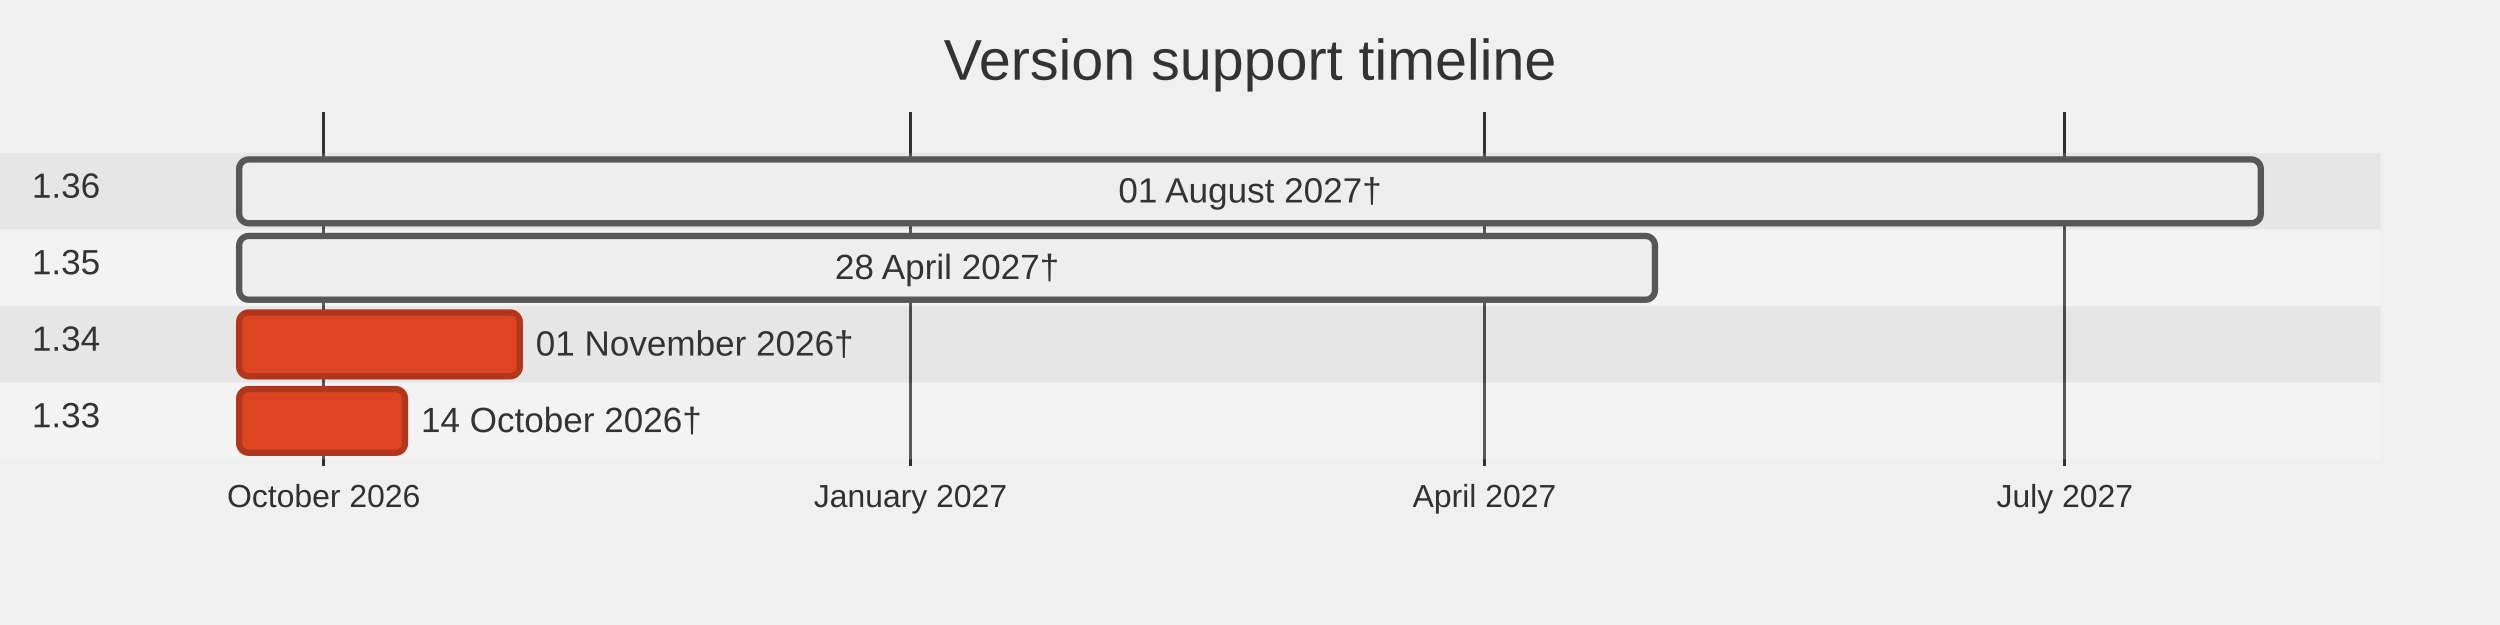
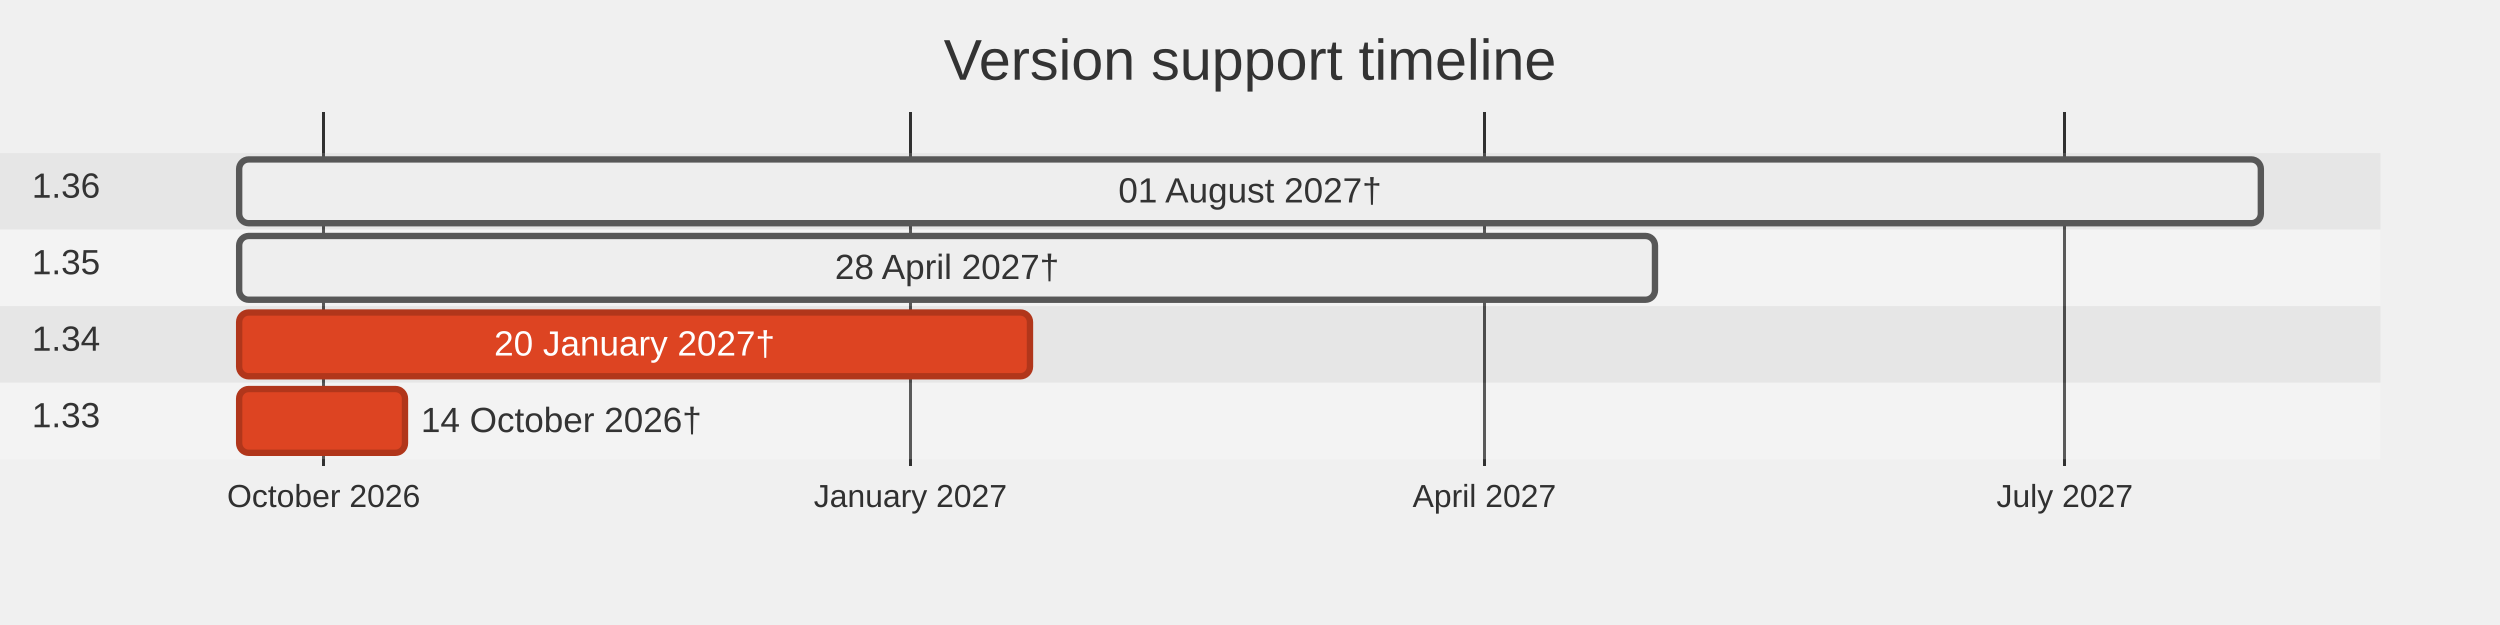
<svg xmlns="http://www.w3.org/2000/svg" id="my-svg" width="100%" viewBox="0 0 784 196" style="max-width: 784px; background-color: white;" role="graphics-document document" aria-roledescription="gantt">
  <style>#my-svg{font-family:"trebuchet ms",verdana,arial,sans-serif;font-size:16px;fill:#000000;}@keyframes edge-animation-frame{from{stroke-dashoffset:0;}}@keyframes dash{to{stroke-dashoffset:0;}}#my-svg .edge-animation-slow{stroke-dasharray:9,5!important;stroke-dashoffset:900;animation:dash 50s linear infinite;stroke-linecap:round;}#my-svg .edge-animation-fast{stroke-dasharray:9,5!important;stroke-dashoffset:900;animation:dash 20s linear infinite;stroke-linecap:round;}#my-svg .error-icon{fill:#552222;}#my-svg .error-text{fill:#552222;stroke:#552222;}#my-svg .edge-thickness-normal{stroke-width:1px;}#my-svg .edge-thickness-thick{stroke-width:3.5px;}#my-svg .edge-pattern-solid{stroke-dasharray:0;}#my-svg .edge-thickness-invisible{stroke-width:0;fill:none;}#my-svg .edge-pattern-dashed{stroke-dasharray:3;}#my-svg .edge-pattern-dotted{stroke-dasharray:2;}#my-svg .marker{fill:#666;stroke:#666;}#my-svg .marker.cross{stroke:#666;}#my-svg svg{font-family:"trebuchet ms",verdana,arial,sans-serif;font-size:16px;}#my-svg p{margin:0;}#my-svg .mermaid-main-font{font-family:"trebuchet ms",verdana,arial,sans-serif;}#my-svg .exclude-range{fill:#eeeeee;}#my-svg .section{stroke:none;opacity:0.2;}#my-svg .section0{fill:hsl(0, 0%, 73.922%);}#my-svg .section2{fill:hsl(0, 0%, 73.922%);}#my-svg .section1,#my-svg .section3{fill:white;opacity:0.2;}#my-svg .sectionTitle0{fill:#333;}#my-svg .sectionTitle1{fill:#333;}#my-svg .sectionTitle2{fill:#333;}#my-svg .sectionTitle3{fill:#333;}#my-svg .sectionTitle{text-anchor:start;font-family:"trebuchet ms",verdana,arial,sans-serif;}#my-svg .grid .tick{stroke:hsl(0, 0%, 90%);opacity:0.8;shape-rendering:crispEdges;}#my-svg .grid .tick text{font-family:"trebuchet ms",verdana,arial,sans-serif;fill:#000000;}#my-svg .grid path{stroke-width:0;}#my-svg .today{fill:none;stroke:#d42;stroke-width:2px;}#my-svg .task{stroke-width:2;}#my-svg .taskText{text-anchor:middle;font-family:"trebuchet ms",verdana,arial,sans-serif;}#my-svg .taskTextOutsideRight{fill:#333;text-anchor:start;font-family:"trebuchet ms",verdana,arial,sans-serif;}#my-svg .taskTextOutsideLeft{fill:#333;text-anchor:end;}#my-svg .task.clickable{cursor:pointer;}#my-svg .taskText.clickable{cursor:pointer;fill:#003163!important;font-weight:bold;}#my-svg .taskTextOutsideLeft.clickable{cursor:pointer;fill:#003163!important;font-weight:bold;}#my-svg .taskTextOutsideRight.clickable{cursor:pointer;fill:#003163!important;font-weight:bold;}#my-svg .taskText0,#my-svg .taskText1,#my-svg .taskText2,#my-svg .taskText3{fill:white;}#my-svg .task0,#my-svg .task1,#my-svg .task2,#my-svg .task3{fill:#707070;stroke:hsl(0, 0%, 33.922%);}#my-svg .taskTextOutside0,#my-svg .taskTextOutside2{fill:#333;}#my-svg .taskTextOutside1,#my-svg .taskTextOutside3{fill:#333;}#my-svg .active0,#my-svg .active1,#my-svg .active2,#my-svg .active3{fill:#eee;stroke:hsl(0, 0%, 33.922%);}#my-svg .activeText0,#my-svg .activeText1,#my-svg .activeText2,#my-svg .activeText3{fill:#333!important;}#my-svg .done0,#my-svg .done1,#my-svg .done2,#my-svg .done3{stroke:#666;fill:#bbb;stroke-width:2;}#my-svg .doneText0,#my-svg .doneText1,#my-svg .doneText2,#my-svg .doneText3{fill:#333!important;}#my-svg .doneText0.taskTextOutsideLeft,#my-svg .doneText0.taskTextOutsideRight,#my-svg .doneText1.taskTextOutsideLeft,#my-svg .doneText1.taskTextOutsideRight,#my-svg .doneText2.taskTextOutsideLeft,#my-svg .doneText2.taskTextOutsideRight,#my-svg .doneText3.taskTextOutsideLeft,#my-svg .doneText3.taskTextOutsideRight{fill:#333!important;}#my-svg .crit0,#my-svg .crit1,#my-svg .crit2,#my-svg .crit3{stroke:hsl(10.909, 73.333%, 40%);fill:#d42;stroke-width:2;}#my-svg .activeCrit0,#my-svg .activeCrit1,#my-svg .activeCrit2,#my-svg .activeCrit3{stroke:hsl(10.909, 73.333%, 40%);fill:#eee;stroke-width:2;}#my-svg .doneCrit0,#my-svg .doneCrit1,#my-svg .doneCrit2,#my-svg .doneCrit3{stroke:hsl(10.909, 73.333%, 40%);fill:#bbb;stroke-width:2;cursor:pointer;shape-rendering:crispEdges;}#my-svg .milestone{transform:rotate(45deg) scale(0.8,0.8);}#my-svg .milestoneText{font-style:italic;}#my-svg .doneCritText0,#my-svg .doneCritText1,#my-svg .doneCritText2,#my-svg .doneCritText3{fill:#333!important;}#my-svg .doneCritText0.taskTextOutsideLeft,#my-svg .doneCritText0.taskTextOutsideRight,#my-svg .doneCritText1.taskTextOutsideLeft,#my-svg .doneCritText1.taskTextOutsideRight,#my-svg .doneCritText2.taskTextOutsideLeft,#my-svg .doneCritText2.taskTextOutsideRight,#my-svg .doneCritText3.taskTextOutsideLeft,#my-svg .doneCritText3.taskTextOutsideRight{fill:#333!important;}#my-svg .vert{stroke:#d42;}#my-svg .vertText{font-size:15px;text-anchor:middle;fill:#d42!important;}#my-svg .activeCritText0,#my-svg .activeCritText1,#my-svg .activeCritText2,#my-svg .activeCritText3{fill:#333!important;}#my-svg .titleText{text-anchor:middle;font-size:18px;fill:#333;font-family:"trebuchet ms",verdana,arial,sans-serif;}#my-svg .node .neo-node{stroke:#999;}#my-svg [data-look="neo"].node rect,#my-svg [data-look="neo"].cluster rect,#my-svg [data-look="neo"].node polygon{stroke:url(#my-svg-gradient);filter:drop-shadow( 1px 2px 2px rgba(185,185,185,1));}#my-svg [data-look="neo"].swimlane.cluster rect{filter:none;}#my-svg [data-look="neo"].node path{stroke:url(#my-svg-gradient);stroke-width:1px;}#my-svg [data-look="neo"].node .outer-path{filter:drop-shadow( 1px 2px 2px rgba(185,185,185,1));}#my-svg [data-look="neo"].node .neo-line path{stroke:#999;filter:none;}#my-svg [data-look="neo"].node circle{stroke:url(#my-svg-gradient);filter:drop-shadow( 1px 2px 2px rgba(185,185,185,1));}#my-svg [data-look="neo"].node circle .state-start{fill:#000000;}#my-svg [data-look="neo"].icon-shape .icon{fill:url(#my-svg-gradient);filter:drop-shadow( 1px 2px 2px rgba(185,185,185,1));}#my-svg [data-look="neo"].icon-shape .icon-neo path{stroke:url(#my-svg-gradient);filter:drop-shadow( 1px 2px 2px rgba(185,185,185,1));}#my-svg :root{--mermaid-font-family:"trebuchet ms",verdana,arial,sans-serif;}</style>
  <g />
  <g class="grid" transform="translate(75, 146)" fill="none" font-size="10" font-family="sans-serif" text-anchor="middle">
    <path class="domain" stroke="currentColor" d="M0.5,-111V0.5H634.5V-111" />
    <g class="tick" opacity="1" transform="translate(26.5,0)">
      <line stroke="currentColor" y2="-111" />
      <text fill="#000" y="3" dy="1em" stroke="none" font-size="10" style="text-anchor: middle;"> October 2026</text>
    </g>
    <g class="tick" opacity="1" transform="translate(210.5,0)">
      <line stroke="currentColor" y2="-111" />
      <text fill="#000" y="3" dy="1em" stroke="none" font-size="10" style="text-anchor: middle;"> January 2027</text>
    </g>
    <g class="tick" opacity="1" transform="translate(390.5,0)">
      <line stroke="currentColor" y2="-111" />
      <text fill="#000" y="3" dy="1em" stroke="none" font-size="10" style="text-anchor: middle;"> April 2027</text>
    </g>
    <g class="tick" opacity="1" transform="translate(572.5,0)">
      <line stroke="currentColor" y2="-111" />
      <text fill="#000" y="3" dy="1em" stroke="none" font-size="10" style="text-anchor: middle;"> July 2027</text>
    </g>
  </g>
  <g>
    <rect x="0" y="48" width="746.5" height="24" class="section section0" />
    <rect x="0" y="72" width="746.5" height="24" class="section section1" />
    <rect x="0" y="96" width="746.5" height="24" class="section section2" />
    <rect x="0" y="120" width="746.5" height="24" class="section section3" />
  </g>
  <g>
    <rect id="my-svg-task1" rx="3" ry="3" x="75" y="50" width="634" height="20" transform-origin="392px 60px" class="task active0" />
    <rect id="my-svg-task2" rx="3" ry="3" x="75" y="74" width="444" height="20" transform-origin="297px 84px" class="task active1" />
-     <rect id="my-svg-task3" rx="3" ry="3" x="75" y="98" width="88" height="20" transform-origin="119px 108px" class="task crit2" />
+     <rect id="my-svg-task3" rx="3" ry="3" x="75" y="98" width="248" height="20" transform-origin="199px 108px" class="task crit2" />
    <rect id="my-svg-task4" rx="3" ry="3" x="75" y="122" width="52" height="20" transform-origin="101px 132px" class="task crit3" />
    <text id="my-svg-task1-text" font-size="11" x="392" y="63.5" class="taskText taskText0 activeText0 width-93.47900390625">01 August 2027†     </text>
    <text id="my-svg-task2-text" font-size="11" x="297" y="87.5" class="taskText taskText1 activeText1 width-80.12646484375">28 April 2027†      </text>
-     <text id="my-svg-task3-text" font-size="11" x="168" y="111.5" class="taskTextOutsideRight taskTextOutside2  critText2 width-112.2080078125">01 November 2026†   </text>
+     <text id="my-svg-task3-text" font-size="11" x="199" y="111.5" class="taskText taskText2  critText2 width-96.685546875">20 January 2027†    </text>
    <text id="my-svg-task4-text" font-size="11" x="132" y="135.5" class="taskTextOutsideRight taskTextOutside3  critText3 width-99.005859375">14 October 2026†    </text>
  </g>
  <g>
    <text dy="0em" x="10" y="62" font-size="11" class="sectionTitle sectionTitle0">
      <tspan alignment-baseline="central" x="10">1.36</tspan>
    </text>
    <text dy="0em" x="10" y="86" font-size="11" class="sectionTitle sectionTitle1">
      <tspan alignment-baseline="central" x="10">1.35</tspan>
    </text>
    <text dy="0em" x="10" y="110" font-size="11" class="sectionTitle sectionTitle2">
      <tspan alignment-baseline="central" x="10">1.34</tspan>
    </text>
    <text dy="0em" x="10" y="134" font-size="11" class="sectionTitle sectionTitle3">
      <tspan alignment-baseline="central" x="10">1.33</tspan>
    </text>
  </g>
  <text x="392" y="25" class="titleText">Version support timeline</text>
</svg>
